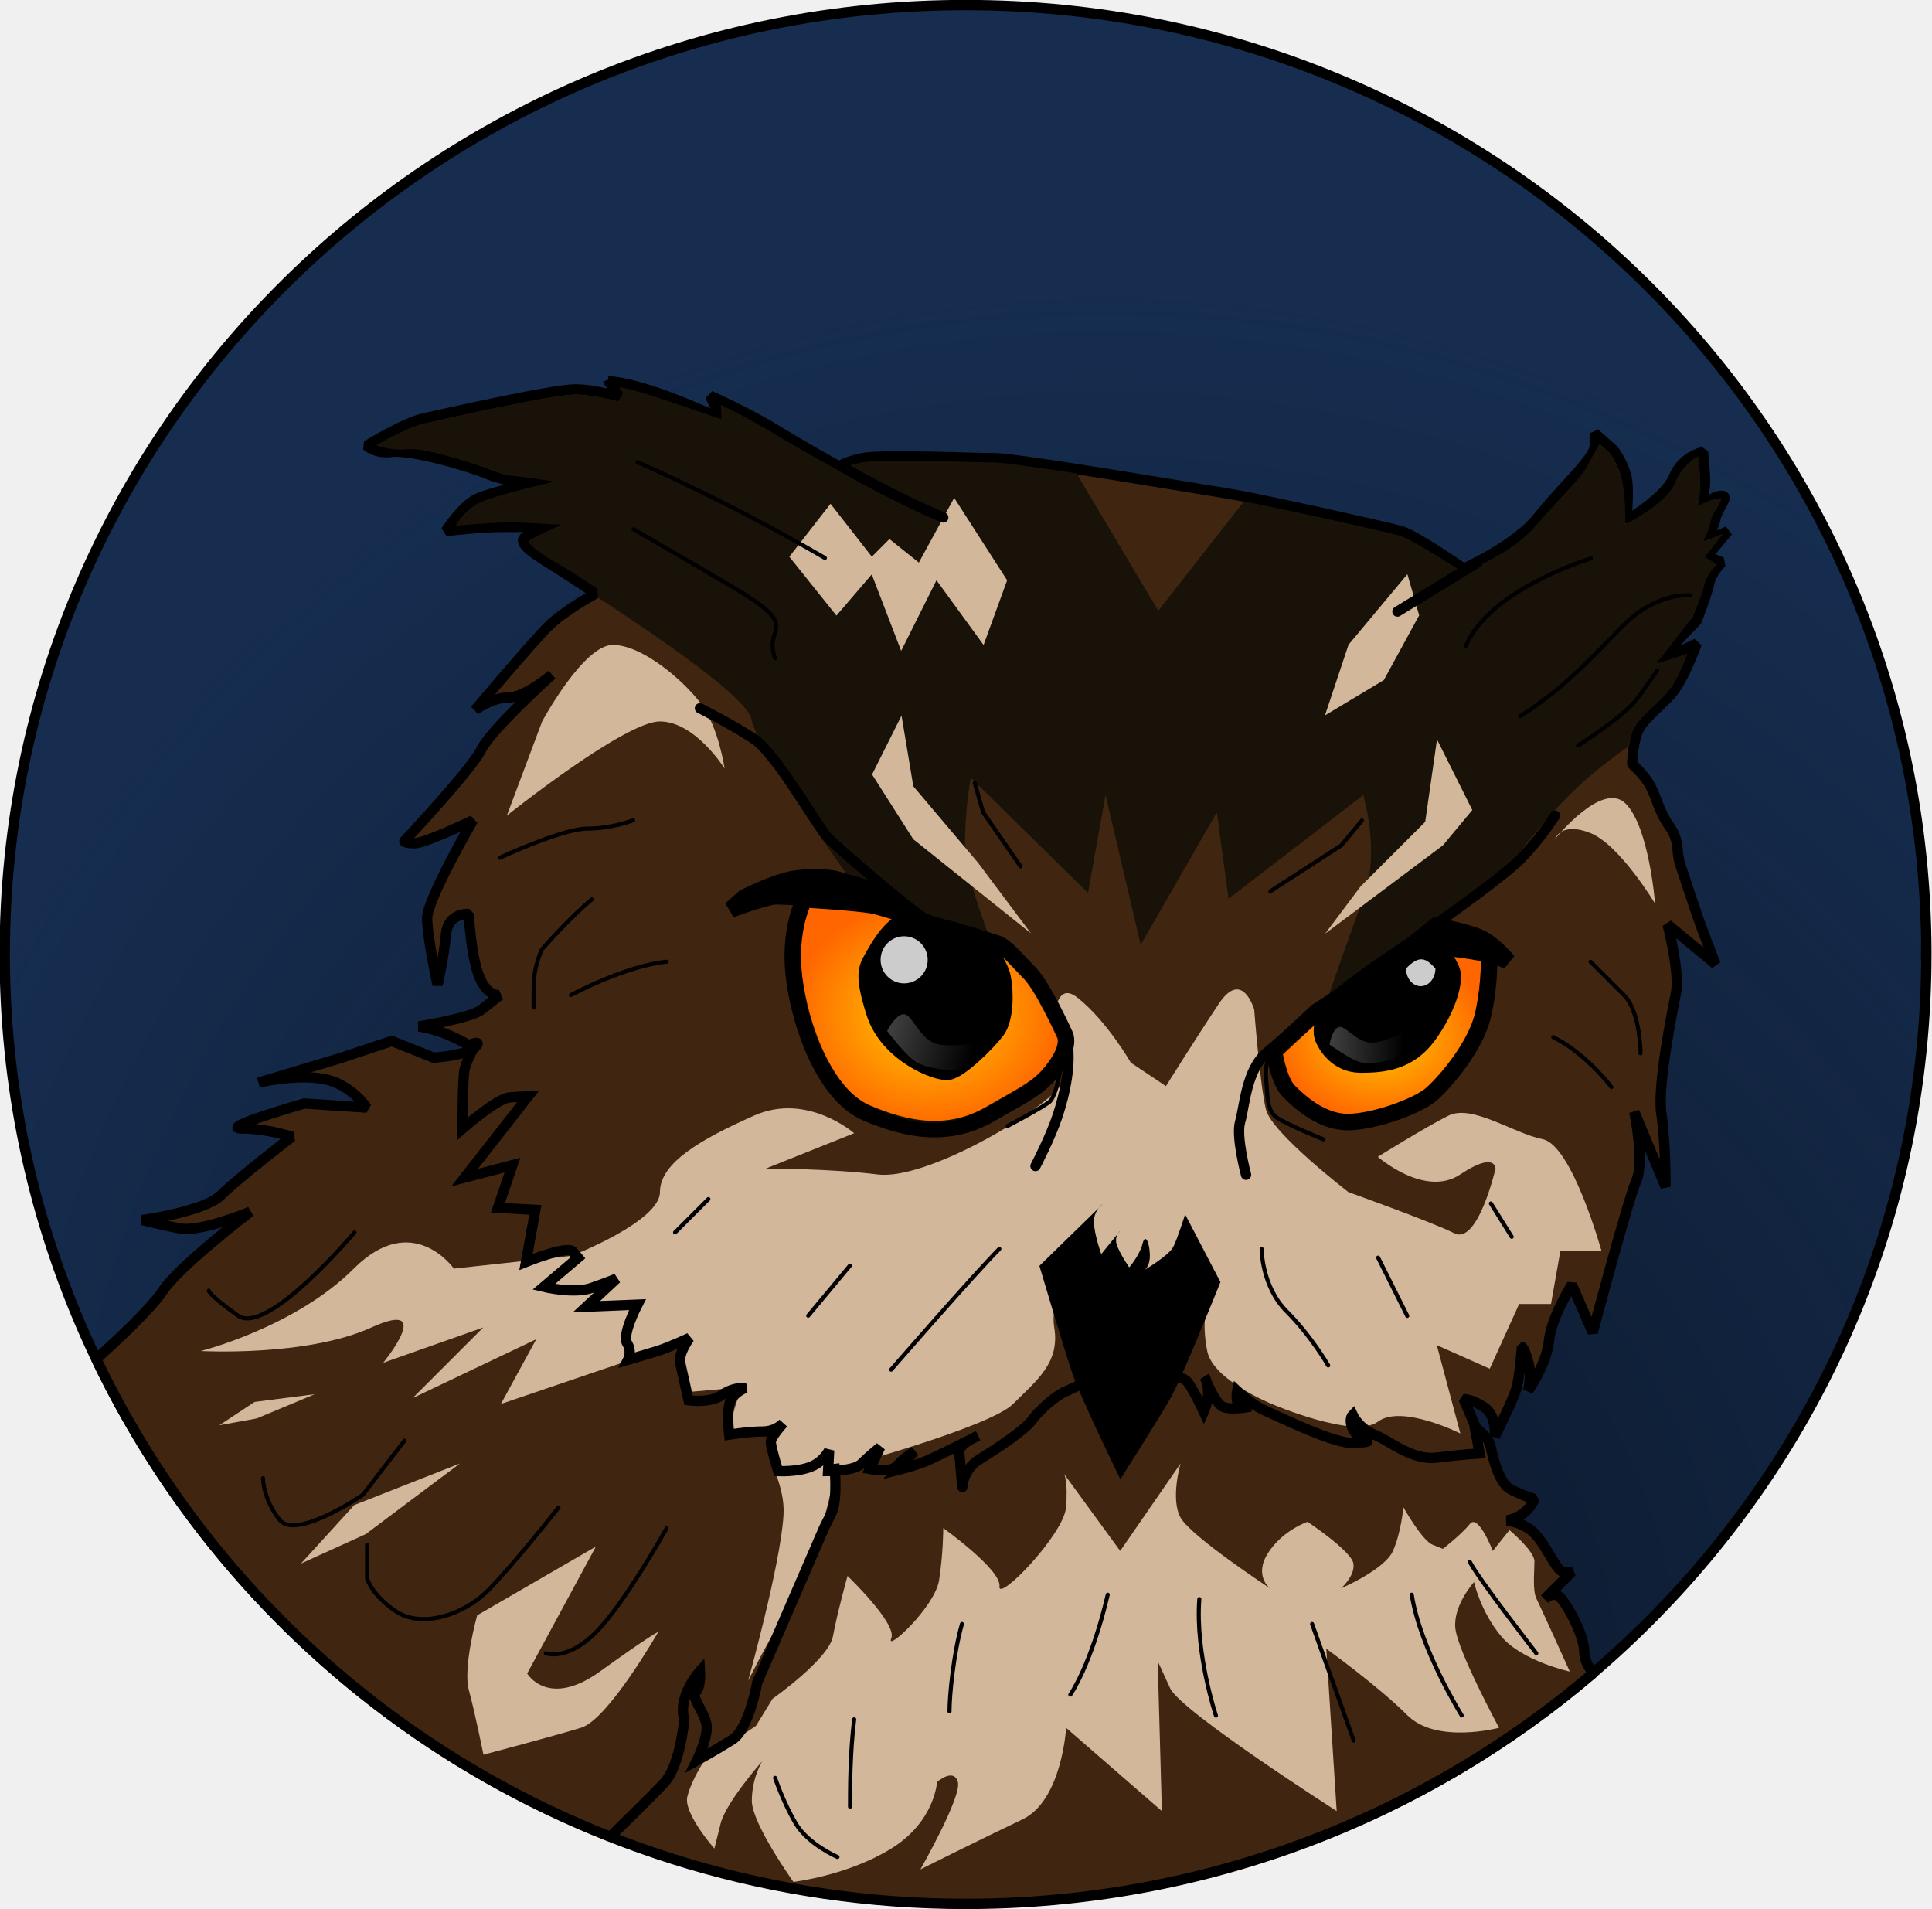
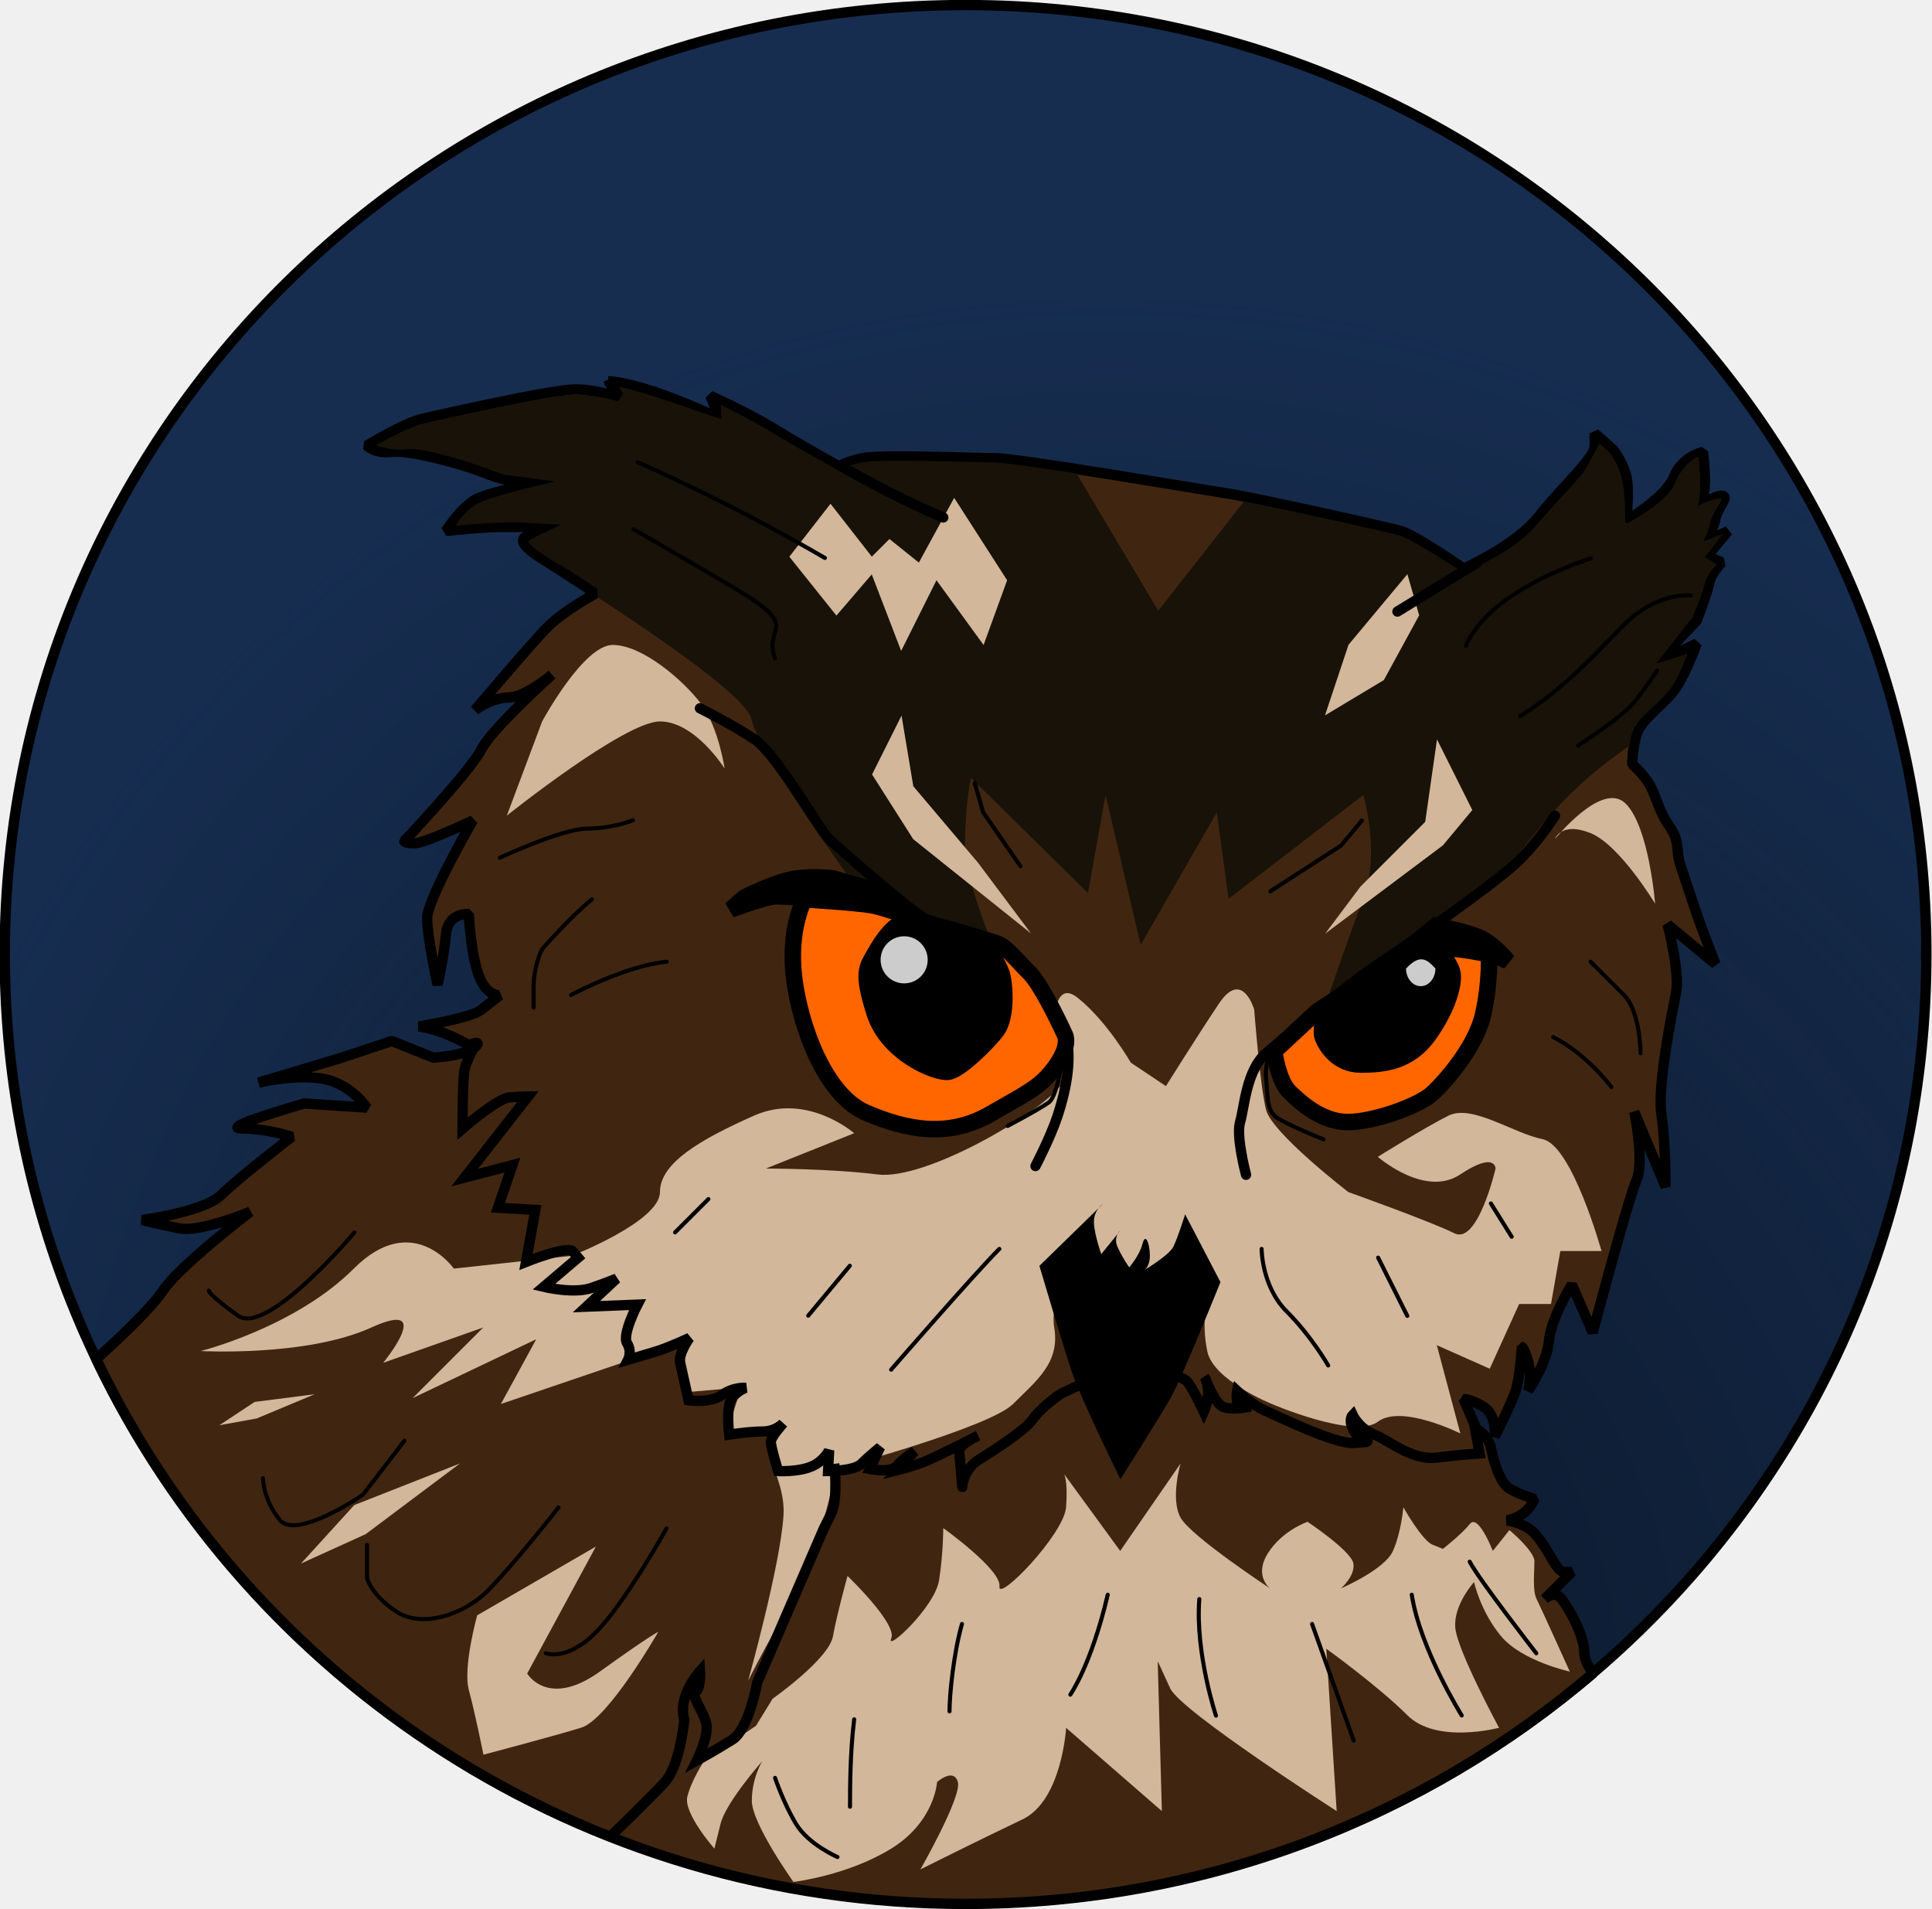
<svg xmlns="http://www.w3.org/2000/svg" xmlns:xlink="http://www.w3.org/1999/xlink" width="117.21" height="115.8" version="1.1" viewBox="0 0 31.012 30.638">
  <defs>
-     <linearGradient id="a">
+     <linearGradient id="kfpxv">
      <stop stop-color="#fff" offset="0" />
      <stop stop-color="#fff" stop-opacity="0" offset="1" />
    </linearGradient>
-     <linearGradient id="b">
+     <linearGradient id="aatsa">
      <stop stop-color="#fc0" offset="0" />
      <stop stop-color="#fc0" stop-opacity="0" offset="1" />
    </linearGradient>
-     <radialGradient id="e" cx="235.5" cy="91.259" r="15.506" gradientTransform="matrix(1.2449 -.54315 .57876 1.3266 -171.48 157.77)" gradientUnits="userSpaceOnUse">
+     <radialGradient id="kfnkl" cx="235.5" cy="91.259" r="15.506" gradientTransform="matrix(1.2449 -.54315 .57876 1.3266 -171.48 157.77)" gradientUnits="userSpaceOnUse">
      <stop stop-color="#0b1728" offset="0" />
      <stop stop-color="#0b1728" stop-opacity="0" offset="1" />
    </radialGradient>
-     <radialGradient id="d" cx="170.73" cy="140.4" r="2.193" gradientTransform="matrix(1 0 0 .84086 0 22.343)" gradientUnits="userSpaceOnUse" xlink:href="#b" />
-     <radialGradient id="c" cx="177.98" cy="140.72" r="1.726" gradientTransform="matrix(1 0 0 .80867 0 26.925)" gradientUnits="userSpaceOnUse" xlink:href="#b" />
-     <linearGradient id="g" x1="169.85" x2="171.47" y1="140.4" y2="140.89" gradientUnits="userSpaceOnUse" xlink:href="#a" />
-     <linearGradient id="f" x1="169.85" x2="171.47" y1="140.4" y2="140.89" gradientTransform="matrix(.79956 -.24693 .24693 .79956 6.4538 70.412)" gradientUnits="userSpaceOnUse" xlink:href="#a" />
+     <radialGradient id="wqoou" cx="170.73" cy="140.4" r="2.193" gradientTransform="matrix(1 0 0 .84086 0 22.343)" gradientUnits="userSpaceOnUse" xlink:href="#b" />
+     <radialGradient id="hllvr" cx="177.98" cy="140.72" r="1.726" gradientTransform="matrix(1 0 0 .80867 0 26.925)" gradientUnits="userSpaceOnUse" xlink:href="#b" />
+     <linearGradient id="ncsdu" x1="169.85" x2="171.47" y1="140.4" y2="140.89" gradientUnits="userSpaceOnUse" xlink:href="#a" />
+     <linearGradient id="auoff" x1="169.85" x2="171.47" y1="140.4" y2="140.89" gradientTransform="matrix(.79956 -.24693 .24693 .79956 6.4538 70.412)" gradientUnits="userSpaceOnUse" xlink:href="#a" />
  </defs>
  <g transform="translate(-5.5988 -4.9151)">
    <g transform="translate(-150.21 -119.2)">
      <g>
        <path d="m186.73 139.44c0 8.413-6.905 15.234-15.422 15.234-8.518 2.8e-4 -15.423-6.82-15.423-15.233-5.6e-4 -8.413 6.904-15.234 15.421-15.235 8.518-8.3e-4 15.423 6.819 15.424 15.232-1e-3 -0.536-8e-3 0.423 0 2e-3z" fill="#162d50" />
-         <path d="m186.73 139.43c0 8.413-6.905 15.234-15.422 15.234-8.518 2.8e-4 -15.423-6.82-15.423-15.233s6.904-15.234 15.421-15.235c8.518-8.3e-4 15.423 6.819 15.424 15.232-1e-3 -0.536-8e-3 0.423 0 2e-3z" fill="url(#e)" stroke="#000" stroke-linecap="round" stroke-linejoin="bevel" stroke-width=".166" />
+         <path d="m186.73 139.43c0 8.413-6.905 15.234-15.422 15.234-8.518 2.8e-4 -15.423-6.82-15.423-15.233s6.904-15.234 15.421-15.235c8.518-8.3e-4 15.423 6.819 15.424 15.232-1e-3 -0.536-8e-3 0.423 0 2e-3z" fill="url(#kfnkl)" stroke="#000" stroke-linecap="round" stroke-linejoin="bevel" stroke-width=".166" />
      </g>
      <path transform="scale(.26458)" d="m625.79 492.22 0.758 1.012s-1.388-0.506-2.777-0.506-8.082 1.515-9.219 1.768c-1.136 0.253-3.408 1.641-3.408 1.641s0.506 0.505 1.516 0.379c1.01-0.126 4.04 0.633 5.934 1.391 1.894 0.758 3.914 0.252 3.914 0.252s-3.913 0.757-4.797 1.262c-0.884 0.505-1.768 1.895-1.768 1.895s2.146-0.252 3.535-0.252h3.408s-1.641 0.252-2.147 0.631c-0.505 0.379 0.757 1.136 1.768 1.768 1.01 0.631 2.525 1.643 2.525 1.643s-1.894 1.009-2.904 2.019c-1.01 1.01-4.418 5.051-4.418 5.051s1.009-0.758 2.019-0.758c1.01 0 2.652-1.389 2.652-1.389s-3.662 3.282-4.293 4.545c-0.631 1.263-4.672 5.557-4.672 5.557s-4.8e-4 0.127 0.631 0.127c0.631 0 3.535-1.391 3.535-1.391s-2.777 4.799-2.777 5.936c0 1.136 0.631 4.041 0.631 4.041s0.38-1.642 0.506-3.031c0.126-1.389 1.389-1.262 1.389-1.262s0.126 2.524 0.631 3.787c0.505 1.263 1.262 1.137 1.262 1.137s-0.503 0.38-1.135 0.885c-0.631 0.505-3.789 1.01-3.789 1.01s0.884 0.125 1.768 0.504c0.884 0.379 1.264 0.633 1.264 0.633s0.884-0.38 0.379 0.125c-0.505 0.505-2.525 0.631-2.525 0.631l-2.525-1.01-3.031 1.01-5.051 1.516s2.021-0.504 3.789-0.252c1.768 0.253 2.777 1.768 2.777 1.768l-3.789-0.252s-5.302 1.516-3.787 1.516c1.515 0 3.029 0.504 3.029 0.504s-3.283 2.525-4.293 3.535c-1.01 1.01-4.797 1.516-4.797 1.516s1.009 0.253 2.272 0.506c1.263 0.253 4.293-1.01 4.293-1.01s-4.293 3.282-5.303 4.797c-0.729 1.093-2.736 2.962-4.037 4.144 9.327 19.528 29.433 33.048 52.742 33.047 14.554-4.8e-4 27.852-5.282 38.066-13.994-0.288-0.386-0.529-0.825-0.529-1.227 0-1.01-0.884-2.652-1.389-3.283-0.376-0.47-0.82-0.17-1.023 0.014l1.654-1.654h-0.506c-0.505 0-1.136-2.021-2.147-2.652-0.464-0.29-0.917-0.409-1.283-0.465 0.152-0.031 0.323-0.079 0.527-0.166 0.884-0.379 1.135-1.137 1.135-1.137s-0.882-0.252-1.514-0.631c-0.631-0.379-1.01-1.894-1.137-2.525-0.126-0.631-0.885-1.137-0.885-1.137l-0.758-1.768s0.506 7.6e-4 1.264 0.506c0.758 0.505 0.631 1.768 0.631 1.768s1.011-2.022 1.264-2.779c0.253-0.758 0.377-2.65 0.377-2.65s0.126-1e-3 0.379 0.883c0.252 0.884 0 1.768 0 1.768s1.137-1.64 1.264-3.029c0.126-1.389 1.389-3.41 1.389-3.41l1.264 2.904s2.145-8.08 2.65-9.217c0.505-1.136-0.125-4.168-0.125-4.168l1.893 4.547s5.2e-4 -2.778-0.252-4.42c-0.253-1.641 0.632-6.061 0.885-7.324 0.253-1.263-0.506-4.166-0.506-4.166l2.904 2.398s-0.884-2.272-1.137-3.029c-0.253-0.758-0.757-2.274-1.01-3.031-0.253-0.758 5.1e-4 -1.39-0.631-2.273-0.631-0.884-0.758-1.641-1.137-2.398-0.379-0.758-1.137-1.389-1.137-1.389s-5.2e-4 -0.884 0.252-1.768c0.253-0.884 1.389-1.641 2.147-2.525s1.516-3.031 1.516-3.031l-2.398 1.137 2.398-2.525s0.632-1.642 0.758-2.273c0.126-0.631 0.758-1.262 0.758-1.262l-0.885-0.379 1.264-1.516-1.389 0.631s0.505-0.757 0.631-1.389c0.126-0.631 0.884-1.389 0.379-1.389-0.505 0-1.264 0.631-1.264 0.631s0.254-0.882 0.254-1.514c0-0.631-0.127-1.77-0.127-1.77s-1.262 0.253-1.768 1.516c-0.505 1.263-2.904 2.652-2.904 2.652s0.252-1.893 0-2.777c-0.253-0.884-0.758-1.516-0.758-1.516l-1.137-1.01v0.756c0 0.758-2.019 2.527-3.408 4.295-1.389 1.768-4.547 3.156-4.547 3.156s-2.903-2.021-3.787-2.273c-0.884-0.253-8.839-2.021-10.48-2.273-1.641-0.253-12.754-2.147-14.143-2.147-1.389 0-6.946-0.252-8.082 0-1.137 0.253-1.389 0.506-1.389 0.506s-2.272-1.263-3.914-2.273c-1.641-1.01-3.914-2.019-3.914-2.019l0.631 1.389s-2.145-1.009-4.039-1.641c-1.894-0.631-2.779-0.633-2.779-0.633z" fill="#402610" stroke="#000" stroke-linecap="round" stroke-linejoin="bevel" stroke-width=".627" />
      <path d="m173.96 141.17s-0.378-0.661-0.85-1.039c-0.472-0.378-0.378 0.756-0.378 0.756s0.472 0.189 0.095 0.661c-0.378 0.472-2.173 1.512-2.929 1.417-0.756-0.095-1.795-0.095-1.795-0.095l1.417-0.567s-0.756-0.661-1.606-0.283c-0.85 0.378-1.512 0.756-1.512 1.228 0 0.472-1.413 1.022-1.413 1.022l-1.895 0.206s-0.661-0.945-1.606 0c-0.945 0.945-2.457 1.323-2.457 1.323s1.701 0.095 2.74-0.378c1.039-0.472 0.189 0.567 0.189 0.567l1.606-0.567-1.134 1.134 1.984-0.945-0.567 1.039 1.879-0.639 0.973-0.372 0.189 0.816 0.817-0.072-0.205 0.649s0.628 0.317 1.101-0.25c-0.864 0.502-0.168 0.907-0.218 1.663-0.053 0.806-0.567 2.646-0.567 2.646s0.472-0.945 0.756-1.323c0.283-0.378 0.661-2.079 0.661-2.079s2.457-0.661 2.835-1.039c0.378-0.378 0.756-0.661 0.661-1.228-0.095-0.567 0.472-1.228 0.472-1.228l0.945 0.945 0.661-0.85 0.378 0.756s-0.095 0.283 0 0.756c0.095 0.472 1.039 0.85 1.039 0.85s1.323 0.567 1.701 0.283 1.323 0.189 1.323 0.189l-0.378-1.417 0.85 0.378 0.472-1.039h0.511l0.15-0.85h0.661s-0.472-1.701-0.945-1.795c-0.472-0.095-1.134-0.567-1.512-0.378-0.378 0.189-1.134 0.661-1.134 0.661s0.756 0.661 1.323 0.283c0.567-0.378 0.567-0.095 0.567-0.095s-0.283 1.228-0.661 1.039c-0.378-0.189-1.701-0.661-1.701-0.661s-1.228-0.945-1.323-1.323c-0.095-0.378-0.189-1.606-0.189-1.606s-0.189-0.661-0.567-0.095c-0.378 0.567-0.85 1.323-0.85 1.323z" fill="#d2b79a" />
      <path d="m167.44 136.45s-0.472-0.756-1.039-0.756c-0.567 0-2.457 1.512-2.457 1.512l0.567-1.512s0.661-1.228 1.134-1.228 1.134 0.567 1.417 0.945c0.283 0.378 0.378 1.039 0.378 1.039z" fill="#d2b79a" />
      <path d="m180.77 137.58s0.095-0.283 0.567-0.095c0.472 0.189 1.039 1.134 1.039 1.134s-0.095-1.228-0.472-1.606c-0.378-0.378-1.134 0.567-1.134 0.567z" fill="#d2b79a" />
      <path d="m165.81 130.43-0.078 0.126s-0.354-0.107-0.719-0.107c-0.366 0-2.093 0.398-2.392 0.464-0.299 0.065-0.773 0.348-0.773 0.348s0.239 0.096 0.505 0.063c0.266-0.033 1.075 0.223 1.574 0.419 0.183 7e-3 0.788 0.101 0.788 0.101s-1.013 0.226-1.245 0.356c-0.233 0.131-0.347 0.355-0.347 0.355s0.702-0.074 1.067-0.053l0.626 0.035s-0.373 0.166-0.512 0.252c-0.062 0.069 0.359 0.318 0.607 0.458 0.266 0.164 0.488 0.319 0.488 0.319s7e-3 0.136 6e-3 0.137c0.462 0.308 2.382 1.548 2.466 1.957 0.094 0.463 1.205 2.024 1.546 2.51 0.376 0.463 2.633 1.851 2.633 1.851s-0.752-1.665-0.752-2.313 0.094-1.111 0.094-1.111l1.881 1.851 0.282-1.573 0.564 2.406 1.222-2.128 0.188 1.388 2.162-1.665s0.282 0.925 0 1.665c-0.282 0.74-0.658 1.851-0.658 1.851s2.451-1.877 3.098-2.505c0.597-0.757 0.961-1.191 1.831-1.802 0.01-0.063 0.023-0.129 0.043-0.198 0.067-0.229 0.366-0.425 0.565-0.654 0.199-0.229 0.316-0.62 0.316-0.62l-0.49 0.153 0.578-0.743s0.16-0.361 0.194-0.524c0.033-0.164 0.2-0.327 0.2-0.327l-0.192-0.116 0.291-0.375-0.318 0.122s0.086-0.155 0.119-0.318c0.033-0.164 0.233-0.372 0.147-0.372-0.133 0-0.35 0.122-0.35 0.122s0.037-0.175 0.037-0.339-0.033-0.458-0.033-0.458-0.244 0.107-0.377 0.434c-0.133 0.327-0.794 0.658-0.794 0.658s7e-3 -0.502-0.059-0.731c-0.067-0.229-0.182-0.41-0.182-0.41l-0.175-0.155-0.201 0.373c-0.093 0.173-0.39 0.454-0.809 0.93-0.366 0.458-1.179 0.765-1.179 0.765s-0.8-0.53-1.033-0.595c-0.203-0.057-1.786-0.41-2.484-0.544l-1.375 1.754-1.312-2.204c-0.62-0.095-1.181-0.176-1.323-0.176-0.366 0-1.829-0.065-2.128 0-0.299 0.065-0.366 0.131-0.366 0.131s-0.598-0.327-1.031-0.589c-0.432-0.262-0.859-0.464-0.859-0.464l7e-3 0.23s-0.541-0.191-1.04-0.354c-0.499-0.164-0.596-0.158-0.596-0.158z" fill="#191208" />
      <path d="m169.14 132.2-0.661 0.85 0.756 0.945 0.567-0.661 0.472 1.228 0.567-1.134 0.756 1.039 0.378-1.039-0.85-1.323-0.567 1.039-0.472-0.378-0.283 0.283z" fill="#d2b79a" />
      <path d="m178.4 133.33 0.189 0.661-0.567 1.039-0.945 0.567 0.378-1.134z" fill="#d2b79a" />
      <path d="m170.28 135.6 0.189 1.134 1.039 1.228 0.85 1.134-1.89-1.512-0.661-1.039z" fill="#d2b79a" />
      <path d="m177.08 139.1 1.89-1.417 0.472-0.567-0.567-1.134-0.189 1.323-1.039 1.039z" fill="#d2b79a" />
      <path d="m173.51 143.44s-0.142 0.095-0.142 0.283c0 0.189 0.118 0.52 0.118 0.52l0.307-0.378s-0.118 0.095-0.047 0.26c0.071 0.165 0.189 0.331 0.189 0.331s0.165-0.189 0.213-0.378c0.047-0.189 0.118 0 0.118 0.189s-0.095 0.236-0.095 0.236 0.402-0.236 0.472-0.378c0.071-0.142 0.189-0.52 0.189-0.52l0.567 1.087s-0.614 1.536-0.803 1.866c-0.189 0.331-0.803 1.299-0.803 1.299s-0.638-1.299-0.78-1.724c-0.142-0.425-0.52-1.701-0.52-1.701z" />
      <path d="m168.21 151.38s0.902-0.635 0.969-1.002c0.067-0.367 0.234-0.969 0.234-0.969s0.802 0.768 0.702 1.002 0.702-0.501 0.768-0.935c0.067-0.434 0.067-0.835 0.067-0.835s0.935 0.668 0.902 0.935c-0.033 0.267 1.036-0.835 1.069-1.27 0.033-0.434-0.033-0.535-0.033-0.535l0.902 1.236 0.969-1.403s-0.167 0.568 0 0.869 1.437 1.136 1.437 1.136-0.267-0.2-0.033-0.568c0.234-0.367 0.635-0.501 0.635-0.501s0.702 0.468 0.735 0.668c0.033 0.2-0.2 0.401-0.2 0.401s0.702-0.301 0.835-0.601c0.134-0.301 0.167-0.702 0.167-0.702s0.301 0.535 0.468 0.601l0.167 0.067s0.301-0.234 0.434-0.401c0.134-0.167 0.367 0.434 0.367 0.434l0.267-0.334s0.401 0.334 0.401 0.501-0.033 0.468 0.033 0.601c0.067 0.134 0.535 1.169 0.535 1.169s-0.768-0.167-1.103-0.568c-0.334-0.401-0.434-0.869-0.434-0.869s-0.334 0.367-0.301 0.735c0.033 0.367 0.702 1.604 0.702 1.604s-1.002 0.267-1.47-0.2c-0.468-0.468-1.303-1.069-1.303-1.069l0.167 2.606s-2.506-1.604-2.673-1.971c-0.167-0.367-0.2-0.434-0.2-0.434l0.067 2.405-1.537-1.336s-0.067 1.169-0.702 1.47c-0.635 0.301-1.637 0.802-1.637 0.802s0.668-1.169 0.601-1.403c-0.067-0.234-0.334 0-0.334 0s-0.033 0.635-0.735 1.069c-0.702 0.434-1.57 0.535-1.57 0.535s-0.668-0.935-0.668-1.303 0.167-0.635 0.167-0.635-0.582 0.658-0.668 1.002l-0.1 0.401s-0.501-0.568-0.434-0.835c0.067-0.267 0.267-0.568 0.267-0.568l0.835-0.568z" fill="#d2b79a" />
      <path d="m169.2 147.61s0.067 0.568-0.05 0.802l-0.117 0.234-1.069 2.472s-0.134 0.752-0.401 0.919c-0.267 0.167-0.568 0.334-0.568 0.334s0.2-0.401 0.15-0.601c-0.05-0.2-0.251-0.434-0.167-0.501 0.084-0.067 0.067-0.334 0.067-0.334s-0.367 0.401-0.251 0.785c-0.05 0.418-0.15 0.819-0.317 1.002-0.167 0.184-0.869 0.869-0.869 0.869" fill="none" stroke="#000" stroke-width=".165" />
      <path d="m163.45 140.86s-0.15 0.267-0.184 0.418c-0.033 0.15-0.033 0.952-0.033 0.952s0.551-0.484 0.752-0.501c0.2-0.017 0.301-0.017 0.301-0.017l-1.019 1.303 0.768-0.2-0.234 0.685 0.601 0.033-0.15 0.835s0.668-0.267 0.752-0.167l0.084 0.1-0.551 0.468s0.484 0.117 0.768 0.017 0.401-0.15 0.401-0.15l-0.484 0.451 0.819-0.033s-0.251 0.484-0.167 0.618c0.084 0.134 0.017 0.267 0.017 0.267s0.234-0.067 0.451-0.134c0.217-0.067 0.535-0.217 0.535-0.217s-0.184 0.251-0.15 0.401c0.033 0.15 0.134 0.601 0.134 0.601s0.351 0.05 0.535-0.084c0.184-0.134 0.384-0.117 0.384-0.117s-0.15 0.05-0.234 0.184c-0.084 0.134-0.033 0.568-0.033 0.568s0.317-0.05 0.535-0.05c0.217 0 0.334-0.134 0.334-0.134s-0.2 0.217-0.2 0.301c0 0.084 0.117 0.468 0.117 0.468s0.301 0.017 0.518-0.067c0.217-0.084 0.301-0.267 0.301-0.267l-0.017 0.334s0.418 0 0.535-0.117 0.301-0.267 0.301-0.267l-0.167 0.351s0.334 0.067 0.434-0.05c0.1-0.117 0.284-0.234 0.284-0.234l-0.267 0.301s0.2-0.05 0.384-0.117c0.184-0.067 0.902-0.434 0.902-0.434s-0.317 0.134-0.301 0.267c0.017 0.134 0.05 0.618 0.05 0.551 0-0.067 0.05-0.301 0.267-0.434 0.217-0.134 0.735-0.468 0.852-0.635s0.401-0.401 0.518-0.451c0.117-0.05 0.284-0.134 0.284-0.134l1.42-0.134s0.167 0.017 0.251 0.084c0.084 0.067 0.284 0.501 0.284 0.501s0.084-0.184 0.067-0.351c-0.017-0.167-0.05-0.2-0.05-0.2s0.15 0.401 0.284 0.468c0.134 0.067 0.451 0 0.451 0s-0.2 0-0.217-0.084 0-0.167 0-0.167 0.251 0.234 0.451 0.317c0.2 0.084 1.103 0.535 1.42 0.518 0.317-0.017 0.2-0.033 0.2-0.033s-0.15-0.05-0.217-0.2c-0.067-0.15 0-0.217 0-0.217s0.1 0.217 0.351 0.317 0.601 0.418 1.002 0.367c0.401-0.05 0.685-0.067 0.685-0.067l-0.084-0.451" fill="none" stroke="#000" stroke-width=".165" />
      <path d="m169.93 138.43-0.738-0.213s-0.283-0.047-0.614 0-0.827 0.307-0.827 0.307l-0.213 0.189s0.567-0.213 0.732-0.213c0.165 0 0.898 0.047 1.11 0.047s1.287 0.395 1.287 0.395z" stroke="#000" stroke-width=".265px" />
      <path d="m178.1 139.59s0.661-0.26 0.898-0.26c0.236 0 0.496 0.024 0.661 0.071 0.165 0.047 0.354 0.142 0.354 0.142s-0.189-0.236-0.402-0.354-0.756-0.213-0.756-0.213z" stroke="#000" stroke-width=".265px" />
      <path d="m176.18 141.08s-0.071 0.118-0.047 0.354c0.024 0.236 0 0.496 0.165 0.614 0.165 0.118 0.756 0.354 0.756 0.354" fill="none" stroke="#000" stroke-linecap="round" stroke-width=".065" />
      <path d="m172.88 140.91s-0.071 0.78-0.236 0.898c-0.165 0.118-0.661 0.378-0.661 0.378" fill="none" stroke="#000" stroke-linecap="round" stroke-width=".065" />
      <path d="m168.72 138.55s-0.26 0.472-0.165 1.252c0.095 0.78 0.496 1.89 1.158 2.173 0.661 0.283 1.323 0.402 1.984 0.024 0.661-0.378 0.827-0.449 1.063-0.78 0.236-0.331 0.142-0.496 0.142-0.496s-0.354-0.78-0.567-0.992c-0.213-0.213-0.378-0.425-0.52-0.472-0.142-0.047-0.661-0.213-0.874-0.26-0.213-0.047-0.874-0.307-1.134-0.354-0.26-0.047-1.087-0.095-1.087-0.095z" fill="#f60" stroke="#000" stroke-width=".265px" />
-       <path d="m168.72 138.55s-0.124 0.52-0.029 1.299c0.095 0.78 0.49 1.766 1.152 2.049 0.661 0.283 1.128 0.372 1.79-6e-3 0.661-0.378 0.75-0.402 0.963-0.673 0.236-0.331 0.212-0.412 0.212-0.412s-0.365-0.793-0.578-1.006c-0.213-0.213-0.372-0.402-0.514-0.449-0.142-0.047-0.561-0.207-0.774-0.254-0.213-0.047-0.915-0.278-1.175-0.325-0.26-0.047-1.045-0.224-1.045-0.224z" fill="url(#d)" />
+       <path d="m168.72 138.55s-0.124 0.52-0.029 1.299c0.095 0.78 0.49 1.766 1.152 2.049 0.661 0.283 1.128 0.372 1.79-6e-3 0.661-0.378 0.75-0.402 0.963-0.673 0.236-0.331 0.212-0.412 0.212-0.412s-0.365-0.793-0.578-1.006c-0.213-0.213-0.372-0.402-0.514-0.449-0.142-0.047-0.561-0.207-0.774-0.254-0.213-0.047-0.915-0.278-1.175-0.325-0.26-0.047-1.045-0.224-1.045-0.224z" fill="url(#wqoou)" />
      <path d="m176.26 140.99s0.071 0.472 0.236 0.638c0.165 0.165 0.52 0.496 0.945 0.496 0.425 0 1.134-0.26 1.347-0.449 0.213-0.189 0.709-0.756 0.827-1.276s0.095-0.969 0.095-0.969-0.591-0.118-0.756-0.095c-0.165 0.024-0.732 0.189-0.732 0.189l-1.276 0.827z" fill="#f60" stroke="#000" stroke-width=".265px" />
-       <path d="m176.36 141.05s-0.029 0.408 0.136 0.573c0.165 0.165 0.49 0.372 0.915 0.372 0.425 0 1.081-0.242 1.293-0.431 0.213-0.189 0.683-0.733 0.801-1.253 0.118-0.52 0.203-0.885 0.203-0.885s-0.591-0.118-0.756-0.095c-0.165 0.024-0.732 0.189-0.732 0.189l-1.146 0.915z" fill="url(#c)" />
+       <path d="m176.36 141.05s-0.029 0.408 0.136 0.573c0.165 0.165 0.49 0.372 0.915 0.372 0.425 0 1.081-0.242 1.293-0.431 0.213-0.189 0.683-0.733 0.801-1.253 0.118-0.52 0.203-0.885 0.203-0.885s-0.591-0.118-0.756-0.095c-0.165 0.024-0.732 0.189-0.732 0.189l-1.146 0.915z" fill="url(#hllvr)" />
      <path d="m171.62 139.31s0.236 0.26 0.283 0.496c0.047 0.236 0.047 0.661-0.095 0.85-0.142 0.189-0.591 0.638-0.78 0.661-0.189 0.024-0.969-0.283-1.181-0.945s-0.118-0.732 0-0.945c0.118-0.213 0.331-0.52 0.52-0.52 0.189 0 1.252 0.402 1.252 0.402z" stroke="#000" stroke-width=".265px" />
      <path d="m172.43 142.83s0.236-0.449 0.354-0.803 0.236-0.874 0.142-1.252c-0.095-0.378-0.685-1.276-0.992-1.441-0.307-0.165-0.85-0.213-1.205-0.425s-1.488-1.205-1.63-1.347-0.827-1.347-1.181-1.583c-0.354-0.236-0.874-0.496-0.874-0.496" fill="none" stroke="#000" stroke-linecap="round" stroke-width=".165" />
      <path d="m177.11 140.28s-0.118 0.331-0.071 0.472c0.047 0.142 0.236 0.449 0.614 0.449 0.378 0 0.78-0.047 1.087-0.472 0.307-0.425 0.425-0.85 0.378-1.016-0.047-0.165-0.236-0.378-0.236-0.378s-0.78 0.26-0.992 0.402-0.78 0.543-0.78 0.543z" stroke="#000" stroke-width=".265px" />
      <path d="m165.97 137.28s-0.334 0.134-0.735 0.134c-0.401 0-1.403 0.468-1.403 0.468" fill="none" stroke="#000" stroke-linecap="round" stroke-width=".065" />
      <path d="m165.31 138.55c-0.334 0.267-0.802 0.802-0.802 0.802s-0.134 0.267-0.134 0.601v0.334" fill="none" stroke="#000" stroke-linecap="round" stroke-width=".065" />
      <path d="m166.51 139.55c-0.668 0.067-1.537 0.535-1.537 0.535" fill="none" stroke="#000" stroke-linecap="round" stroke-width=".065" />
      <path d="m180.74 140.76c0.535 0.267 0.935 0.802 0.935 0.802" fill="none" stroke="#000" stroke-linecap="round" stroke-width=".065" />
      <path d="m181.34 139.55l0.535 0.535c0.267 0.267 0.267 0.935 0.267 0.935" fill="none" stroke="#000" stroke-linecap="round" stroke-width=".065" />
      <path d="m180.21 135.61c0.735-0.468 1.136-0.935 1.67-1.47s1.069-0.468 1.069-0.468" fill="none" stroke="#000" stroke-linecap="round" stroke-width=".065" />
      <path d="m181.14 136.08s0.735-0.468 0.935-0.735 0.334-0.468 0.334-0.468" fill="none" stroke="#000" stroke-linecap="round" stroke-width=".065" />
      <path d="m179.34 134.48s0.134-0.401 0.735-0.802c0.601-0.401 1.27-0.601 1.27-0.601" fill="none" stroke="#000" stroke-linecap="round" stroke-width=".065" />
      <path d="m170.95 132.42c-0.802-0.334-1.629-0.817-1.629-0.817" fill="none" stroke="#000" stroke-linecap="round" stroke-linejoin="bevel" stroke-width=".165" />
      <path d="m178.24 133.93 1.289-0.79" fill="none" stroke="#000" stroke-linecap="round" stroke-width=".165" />
      <path d="m168.25 134.68c-0.2-0.535 0.468-0.468-0.668-1.136-1.136-0.668-1.604-0.935-1.604-0.935" fill="none" stroke="#000" stroke-linecap="round" stroke-width=".065" />
      <path d="m169.05 133.07c-1.604-0.935-3.007-1.537-3.007-1.537" fill="none" stroke="#000" stroke-linecap="round" stroke-width=".065" />
      <path d="m171.85 144.16c-0.401 0.401-1.737 1.938-1.737 1.938" fill="none" stroke="#000" stroke-linecap="round" stroke-width=".065" />
      <path d="m176.06 144.16s0 0.601 0.401 1.002c0.401 0.401 0.668 0.869 0.668 0.869" fill="none" stroke="#000" stroke-linecap="round" stroke-width=".065" />
      <path d="m177.93 144.3 0.468 0.935" fill="none" stroke="#000" stroke-linecap="round" stroke-width=".065" />
      <path d="m179.74 143.43 0.334 0.535" fill="none" stroke="#000" stroke-linecap="round" stroke-width=".065" />
      <path d="m169.45 144.43-0.668 0.802" fill="none" stroke="#000" stroke-linecap="round" stroke-width=".065" />
      <path d="m167.18 143.36-0.535 0.535" fill="none" stroke="#000" stroke-linecap="round" stroke-width=".065" />
      <path d="m172.19 138.02-0.601-0.869-0.134-0.468" fill="none" stroke="#000" stroke-linecap="round" stroke-width=".065" />
      <path d="m176.2 138.42 1.136-0.735 0.334-0.401" fill="none" stroke="#000" stroke-linecap="round" stroke-width=".065" />
      <path d="m175.81 142.97s-0.165-0.614-0.095-0.85c0.071-0.236 0.095-0.827 0.425-1.11 0.331-0.283 1.252-1.063 1.819-1.441 0.567-0.378 1.913-1.323 2.244-1.654s0.567-0.709 0.567-0.709" fill="none" stroke="#000" stroke-linecap="round" stroke-width=".165" />
      <path d="m160.64 149.21 1.039-0.472 1.512-1.134-1.695 0.667z" fill="#d2b79a" />
      <path d="m160.03 147.84s0 0.334 0.267 0.668c0.267 0.334 1.336-0.401 1.336-0.401l0.668-0.869" fill="none" stroke="#000" stroke-linecap="round" stroke-width=".065" />
      <path d="m161.7 148.91v0.535s0.067 0.267 0.468 0.535c0.401 0.267 1.069 0.067 1.47-0.334 0.401-0.401 1.136-1.336 1.136-1.336" fill="none" stroke="#000" stroke-linecap="round" stroke-width=".065" />
      <path d="m164.57 150.65s0.334 0.134 0.802-0.334c0.468-0.468 1.136-1.67 1.136-1.67" fill="none" stroke="#000" stroke-linecap="round" stroke-width=".065" />
      <path d="m159.16 144.83s0 0.067 0.468 0.401c0.468 0.334 1.871-1.336 1.871-1.336" fill="none" stroke="#000" stroke-linecap="round" stroke-width=".065" />
      <path d="m179.4 149.18c0.134 0.267 1.069 1.47 1.069 1.47" fill="none" stroke="#000" stroke-linecap="round" stroke-width=".065" />
      <path d="m178.47 149.71c0.134 0.869 0.802 1.938 0.802 1.938" fill="none" stroke="#000" stroke-linecap="round" stroke-width=".065" />
      <path d="m176.87 150.18 0.668 1.871" fill="none" stroke="#000" stroke-linecap="round" stroke-width=".065" />
      <path d="m169.52 151.71c-0.067 0.535-0.067 1.136-0.067 1.403" fill="none" stroke="#000" stroke-linecap="round" stroke-width=".065" />
      <path d="m168.25 152.65s0.134 0.401 0.334 0.735c0.2 0.334 0.668 0.535 0.668 0.535" fill="none" stroke="#000" stroke-linecap="round" stroke-width=".065" />
      <path d="m171.25 150.18c-0.134 0.468-0.2 1.136-0.2 1.403" fill="none" stroke="#000" stroke-linecap="round" stroke-width=".065" />
      <path d="m173.59 149.71c-0.267 1.136-0.601 1.604-0.601 1.604" fill="none" stroke="#000" stroke-linecap="round" stroke-width=".065" />
      <path d="m175.06 149.78c-0.067 0.869 0.267 1.871 0.267 1.871" fill="none" stroke="#000" stroke-linecap="round" stroke-width=".065" />
      <path d="m170.7 139.52a0.378 0.378 0 0 1 -0.378 0.378 0.378 0.378 0 0 1 -0.378 -0.378 0.378 0.378 0 0 1 0.378 -0.378 0.378 0.378 0 0 1 0.378 0.378z" fill="#fff" opacity=".8" />
      <path d="m178.85 139.66c0 0.156-0.106 0.283-0.236 0.283s-0.236-0.127-0.236-0.283c0.214-0.226 0.323-0.167 0.472 0z" fill="#fff" opacity=".8" />
-       <path d="m170.05 140.66s0.134-0.267 0.267-0.267c0.134 0 0.234 0.367 0.501 0.468 0.267 0.1 0.969-0.067 0.969-0.067s-0.401 0.401-0.535 0.468c-0.134 0.067-0.568 0-0.735-0.1-0.167-0.1-0.468-0.501-0.468-0.501z" fill="url(#g)" opacity=".3" />
-       <path d="m177.15 140.88s0.041-0.247 0.148-0.28c0.107-0.033 0.278 0.236 0.516 0.25 0.238 0.014 0.758-0.293 0.758-0.293s-0.222 0.42-0.312 0.506c-0.09 0.086-0.454 0.14-0.612 0.101-0.158-0.039-0.498-0.285-0.498-0.285z" fill="url(#f)" opacity=".3" />
+       <path d="m170.05 140.66s0.134-0.267 0.267-0.267c0.134 0 0.234 0.367 0.501 0.468 0.267 0.1 0.969-0.067 0.969-0.067s-0.401 0.401-0.535 0.468c-0.134 0.067-0.568 0-0.735-0.1-0.167-0.1-0.468-0.501-0.468-0.501z" fill="url(#ncsdu)" opacity=".3" />
+       <path d="m177.15 140.88s0.041-0.247 0.148-0.28c0.107-0.033 0.278 0.236 0.516 0.25 0.238 0.014 0.758-0.293 0.758-0.293s-0.222 0.42-0.312 0.506c-0.09 0.086-0.454 0.14-0.612 0.101-0.158-0.039-0.498-0.285-0.498-0.285z" fill="url(#auoff)" opacity=".3" />
      <path d="m163.47 150.04 1.904-1.103-1.103 2.038s0.334 0.568 1.169-0.033c0.835-0.601 0.935-0.635 0.935-0.635s-0.802 1.403-1.236 1.537c-0.434 0.134-1.57 0.434-1.57 0.434s-0.134-0.668-0.234-1.036c-0.1-0.367 0.134-1.203 0.134-1.203z" fill="#d2b79a" />
      <path d="m159.33 146.99 0.6-0.109 0.931-0.389-0.965 0.124z" fill="#d2b79a" />
    </g>
  </g>
</svg>
